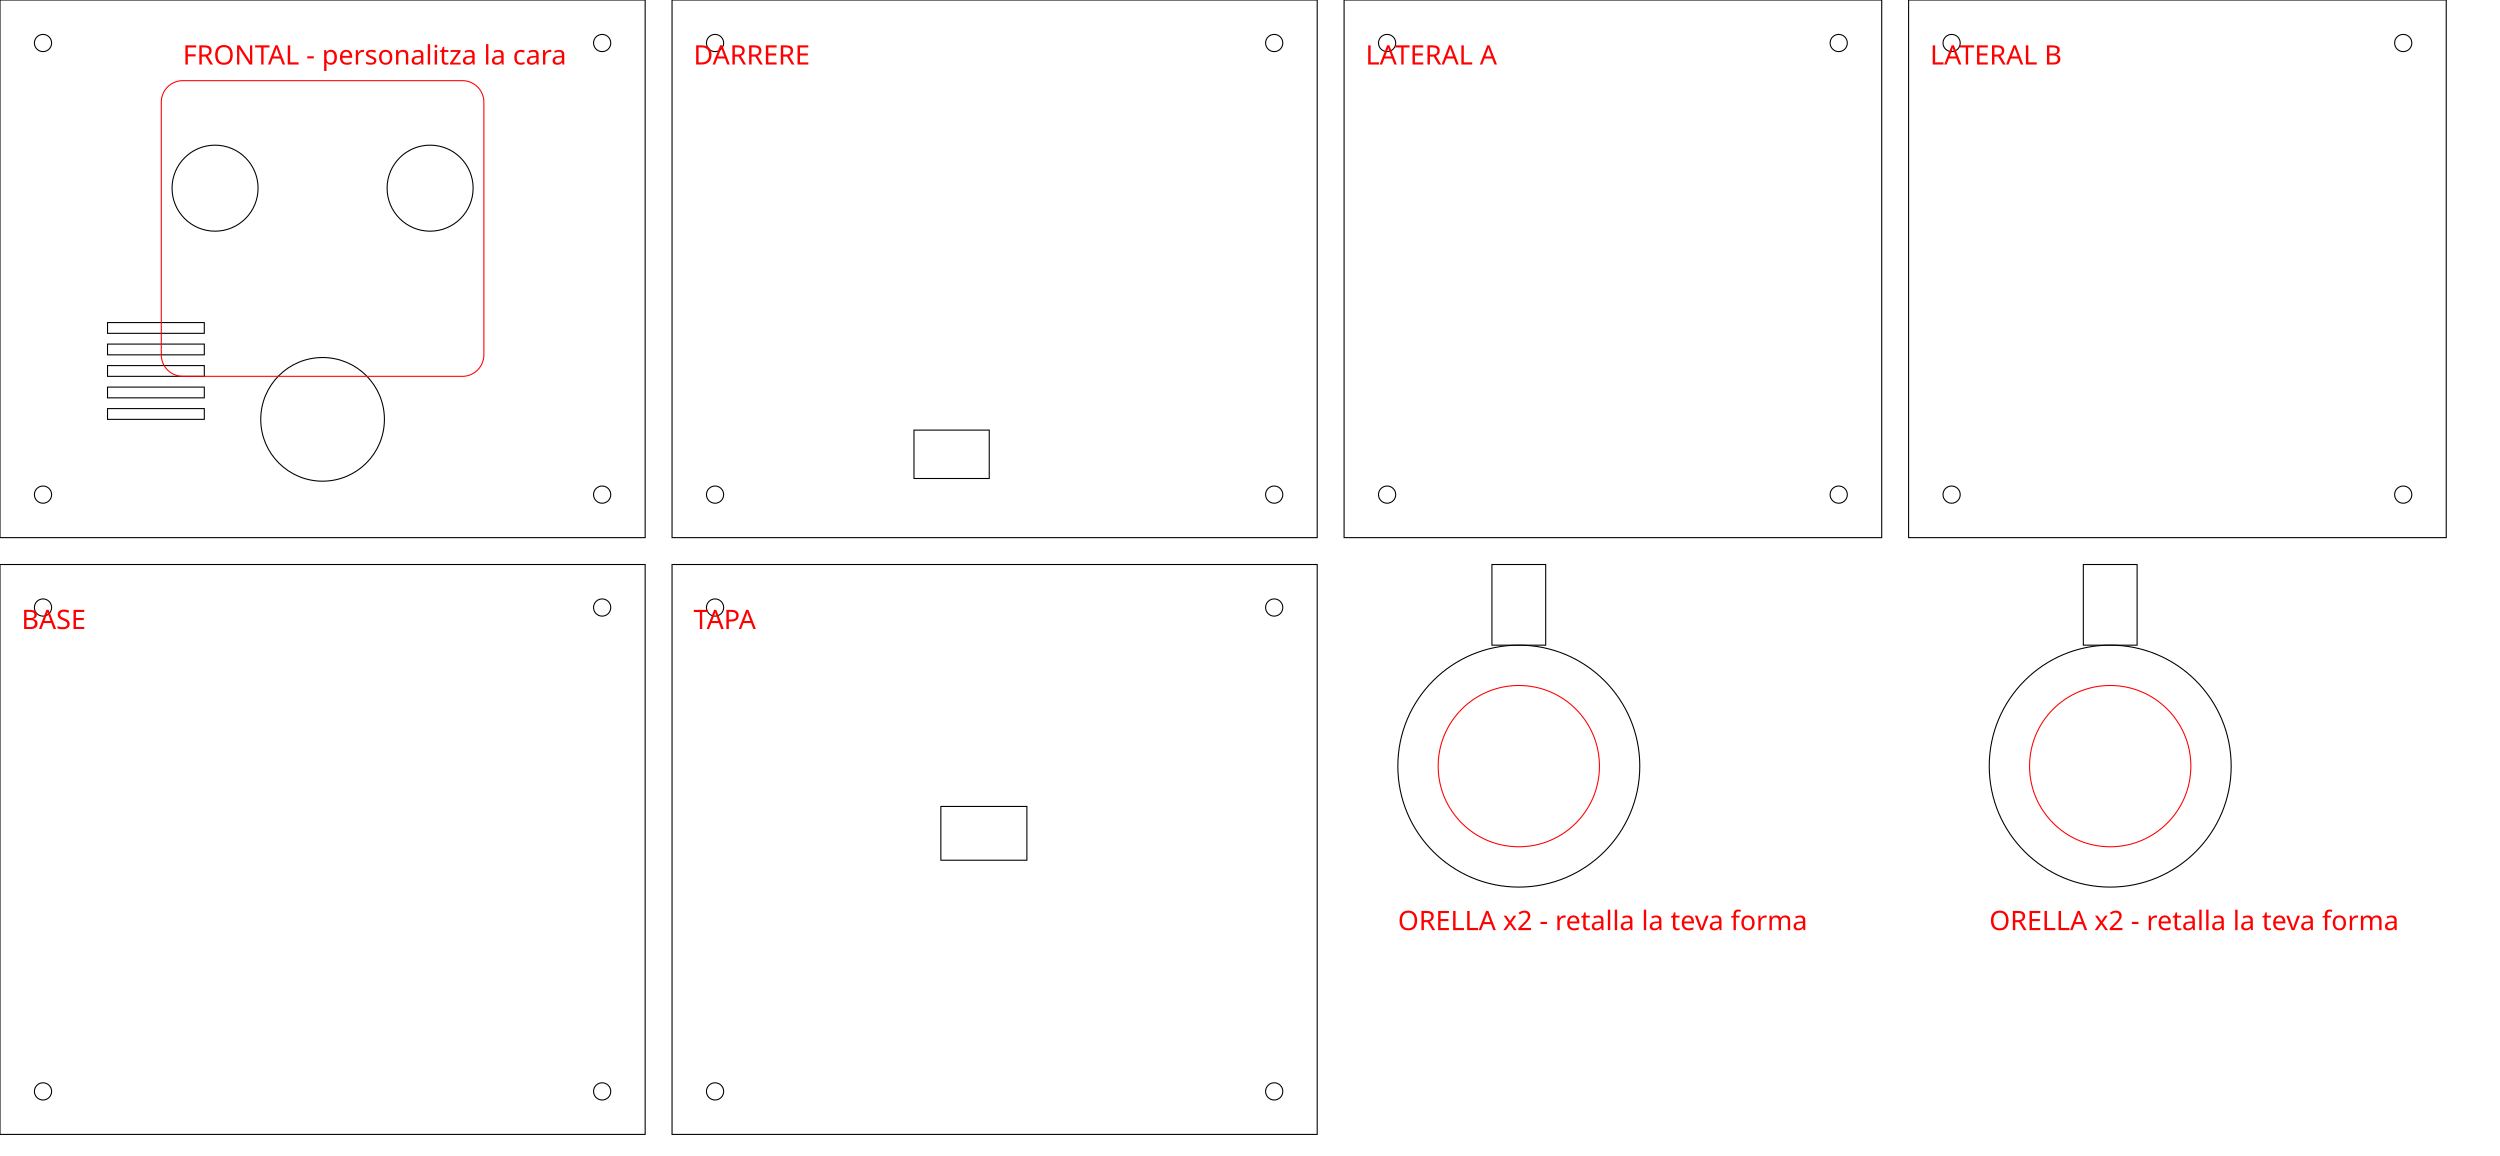
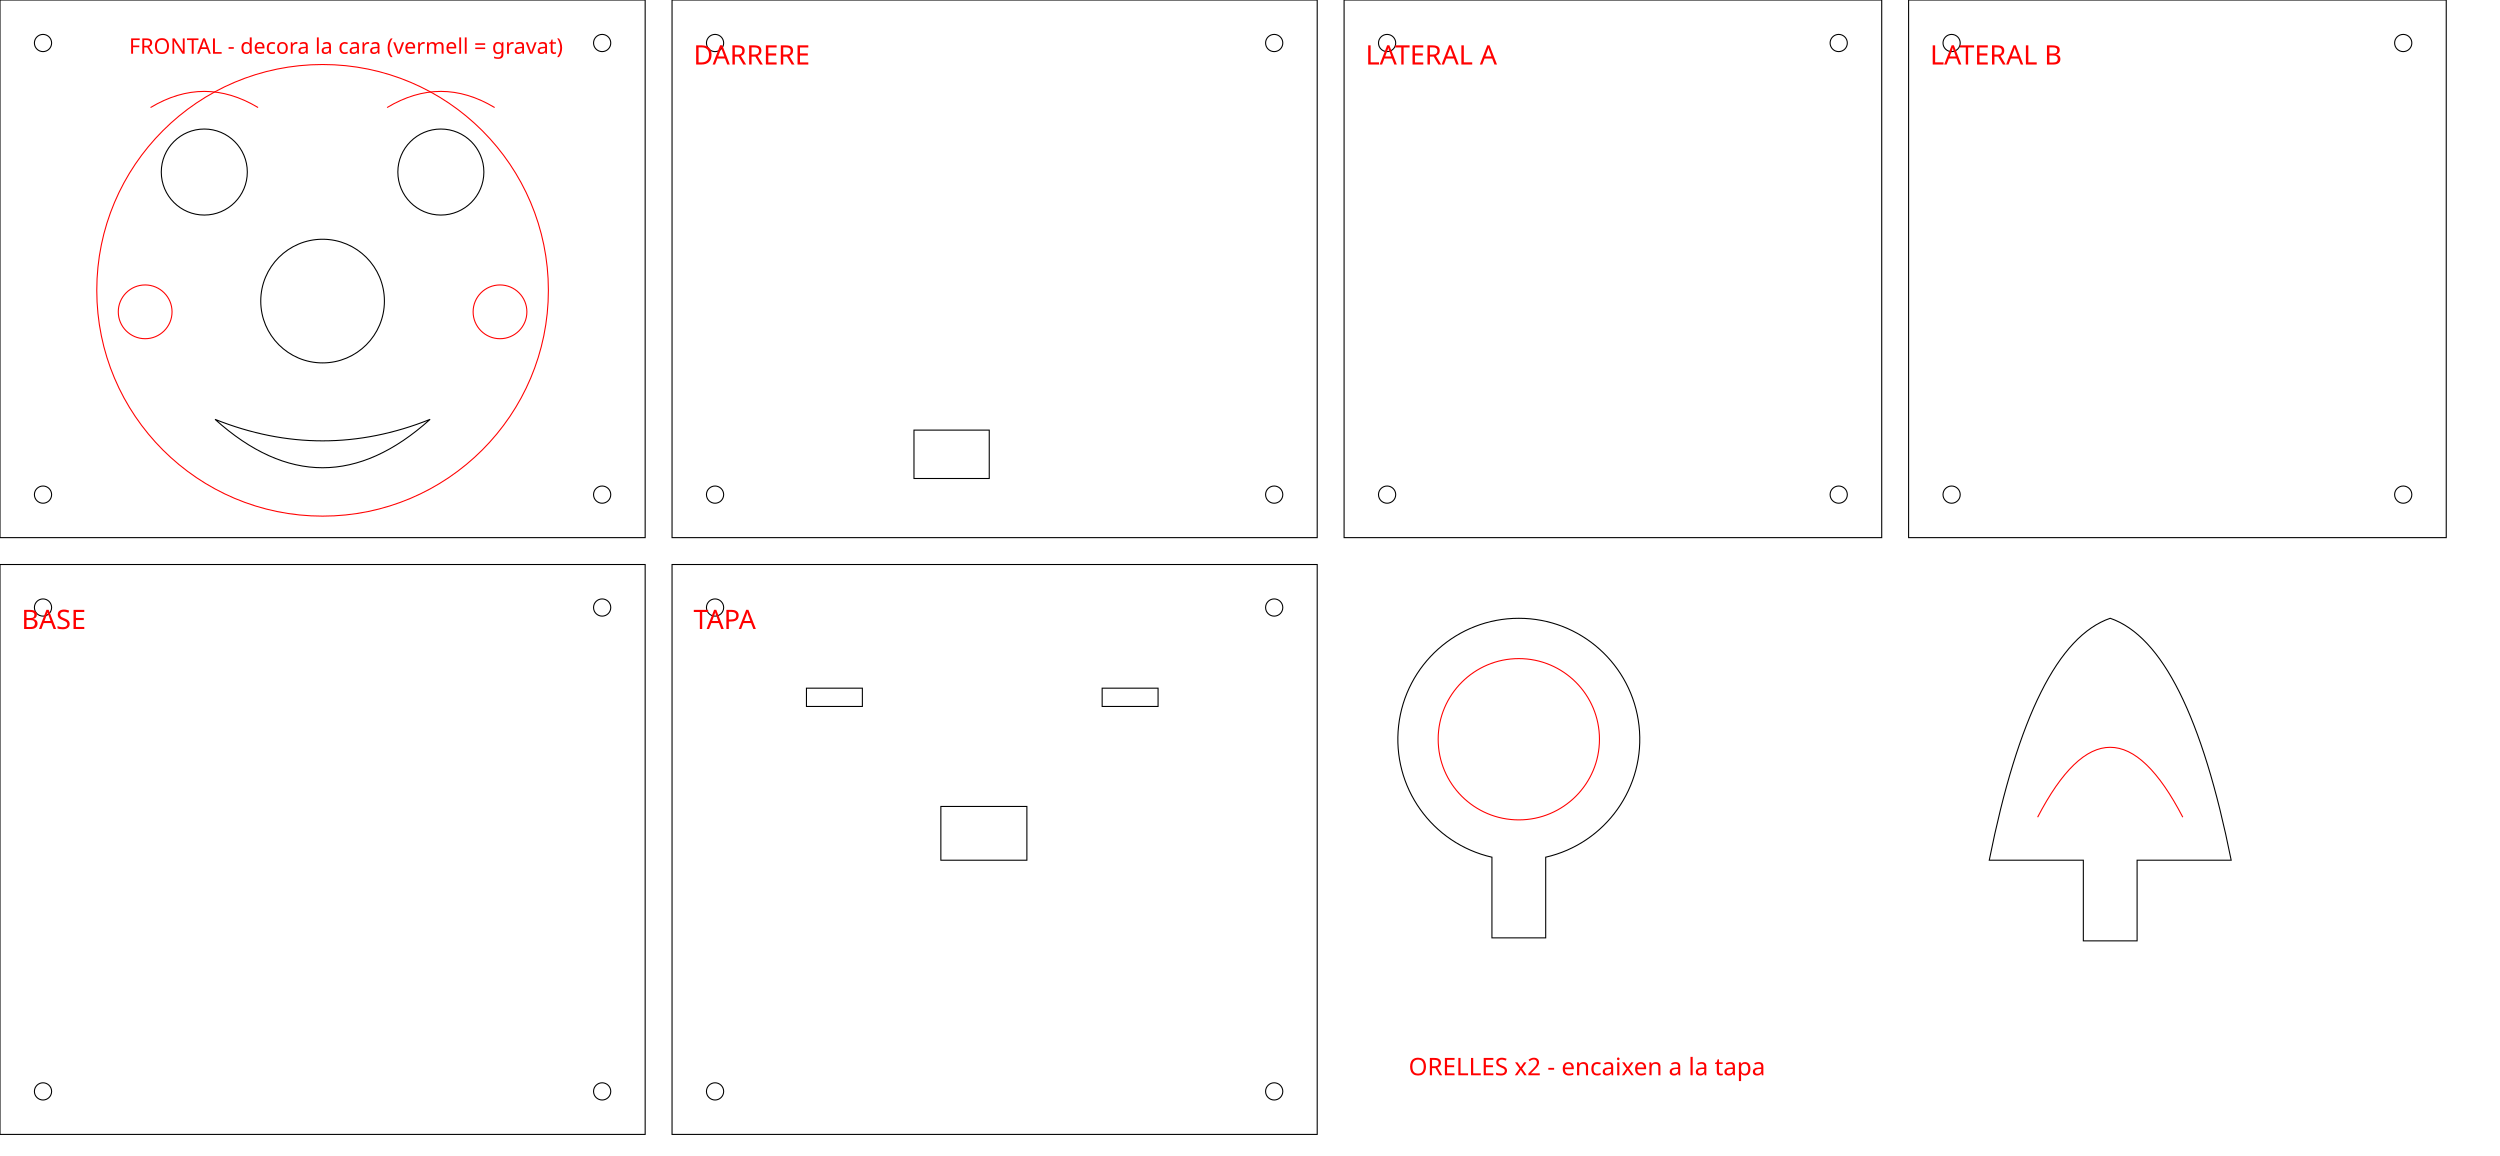
<svg xmlns="http://www.w3.org/2000/svg" width="465mm" height="215mm" viewBox="0 0 465 215">
  <rect x="0" y="0" width="120" height="100" rx="0" fill="none" stroke="#000000" stroke-width="0.2" />
  <circle cx="8" cy="8" r="1.6" fill="none" stroke="#000000" stroke-width="0.2" />
  <circle cx="112" cy="8" r="1.6" fill="none" stroke="#000000" stroke-width="0.2" />
  <circle cx="8" cy="92" r="1.6" fill="none" stroke="#000000" stroke-width="0.2" />
  <circle cx="112" cy="92" r="1.6" fill="none" stroke="#000000" stroke-width="0.2" />
-   <circle cx="40" cy="35" r="8.0" fill="none" stroke="#000000" stroke-width="0.2" />
-   <circle cx="80" cy="35" r="8.0" fill="none" stroke="#000000" stroke-width="0.2" />
-   <circle cx="60" cy="78" r="11.5" fill="none" stroke="#000000" stroke-width="0.2" />
-   <rect x="20" y="60" width="18" height="2" rx="0" fill="none" stroke="#000000" stroke-width="0.2" />
-   <rect x="20" y="64" width="18" height="2" rx="0" fill="none" stroke="#000000" stroke-width="0.2" />
-   <rect x="20" y="68" width="18" height="2" rx="0" fill="none" stroke="#000000" stroke-width="0.2" />
-   <rect x="20" y="72" width="18" height="2" rx="0" fill="none" stroke="#000000" stroke-width="0.2" />
-   <rect x="20" y="76" width="18" height="2" rx="0" fill="none" stroke="#000000" stroke-width="0.2" />
-   <rect x="30" y="15" width="60" height="55" rx="4" fill="none" stroke="#ff0000" stroke-width="0.2" />
-   <text x="34" y="12" font-family="sans-serif" font-size="5" fill="#ff0000">FRONTAL - personalitza la cara</text>
+   <circle cx="60" cy="54" r="42.0" fill="none" stroke="#ff0000" stroke-width="0.2" />
+   <circle cx="38" cy="32" r="8.0" fill="none" stroke="#000000" stroke-width="0.2" />
+   <circle cx="82" cy="32" r="8.0" fill="none" stroke="#000000" stroke-width="0.2" />
+   <path d="M 28 20 Q 38 14 48 20" fill="none" stroke="#ff0000" stroke-width="0.2" />
+   <path d="M 72 20 Q 82 14 92 20" fill="none" stroke="#ff0000" stroke-width="0.2" />
+   <circle cx="60" cy="56" r="11.5" fill="none" stroke="#000000" stroke-width="0.2" />
+   <circle cx="27" cy="58" r="5.0" fill="none" stroke="#ff0000" stroke-width="0.2" />
+   <circle cx="93" cy="58" r="5.0" fill="none" stroke="#ff0000" stroke-width="0.2" />
+   <path d="M 40 78 Q 60 86 80 78 Q 60 96 40 78 Z" fill="none" stroke="#000000" stroke-width="0.2" />
+   <text x="24" y="10" font-family="sans-serif" font-size="4" fill="#ff0000">FRONTAL - decora la cara (vermell = gravat)</text>
  <rect x="125" y="0" width="120" height="100" rx="0" fill="none" stroke="#000000" stroke-width="0.2" />
  <circle cx="133" cy="8" r="1.6" fill="none" stroke="#000000" stroke-width="0.2" />
  <circle cx="237" cy="8" r="1.6" fill="none" stroke="#000000" stroke-width="0.2" />
  <circle cx="133" cy="92" r="1.6" fill="none" stroke="#000000" stroke-width="0.2" />
  <circle cx="237" cy="92" r="1.6" fill="none" stroke="#000000" stroke-width="0.2" />
  <rect x="170" y="80" width="14" height="9" rx="0" fill="none" stroke="#000000" stroke-width="0.2" />
  <text x="129" y="12" font-family="sans-serif" font-size="5" fill="#ff0000">DARRERE</text>
  <rect x="250" y="0" width="100" height="100" rx="0" fill="none" stroke="#000000" stroke-width="0.2" />
  <circle cx="258" cy="8" r="1.6" fill="none" stroke="#000000" stroke-width="0.2" />
  <circle cx="342" cy="8" r="1.6" fill="none" stroke="#000000" stroke-width="0.2" />
  <circle cx="258" cy="92" r="1.6" fill="none" stroke="#000000" stroke-width="0.2" />
  <circle cx="342" cy="92" r="1.6" fill="none" stroke="#000000" stroke-width="0.2" />
  <text x="254" y="12" font-family="sans-serif" font-size="5" fill="#ff0000">LATERAL A</text>
  <rect x="355" y="0" width="100" height="100" rx="0" fill="none" stroke="#000000" stroke-width="0.2" />
  <circle cx="363" cy="8" r="1.6" fill="none" stroke="#000000" stroke-width="0.2" />
  <circle cx="447" cy="8" r="1.6" fill="none" stroke="#000000" stroke-width="0.2" />
  <circle cx="363" cy="92" r="1.6" fill="none" stroke="#000000" stroke-width="0.2" />
  <circle cx="447" cy="92" r="1.6" fill="none" stroke="#000000" stroke-width="0.2" />
  <text x="359" y="12" font-family="sans-serif" font-size="5" fill="#ff0000">LATERAL B</text>
  <rect x="0" y="105" width="120" height="106" rx="0" fill="none" stroke="#000000" stroke-width="0.2" />
  <circle cx="8" cy="113" r="1.6" fill="none" stroke="#000000" stroke-width="0.2" />
  <circle cx="112" cy="113" r="1.6" fill="none" stroke="#000000" stroke-width="0.2" />
  <circle cx="8" cy="203" r="1.6" fill="none" stroke="#000000" stroke-width="0.2" />
  <circle cx="112" cy="203" r="1.6" fill="none" stroke="#000000" stroke-width="0.2" />
  <text x="4" y="117" font-family="sans-serif" font-size="5" fill="#ff0000">BASE</text>
  <rect x="125" y="105" width="120" height="106" rx="0" fill="none" stroke="#000000" stroke-width="0.2" />
  <circle cx="133" cy="113" r="1.6" fill="none" stroke="#000000" stroke-width="0.2" />
  <circle cx="237" cy="113" r="1.6" fill="none" stroke="#000000" stroke-width="0.2" />
  <circle cx="133" cy="203" r="1.6" fill="none" stroke="#000000" stroke-width="0.2" />
  <circle cx="237" cy="203" r="1.6" fill="none" stroke="#000000" stroke-width="0.2" />
  <rect x="175" y="150" width="16" height="10" rx="0" fill="none" stroke="#000000" stroke-width="0.2" />
+   <rect x="150" y="128" width="10.4" height="3.4" rx="0" fill="none" stroke="#000000" stroke-width="0.2" />
+   <rect x="205" y="128" width="10.4" height="3.4" rx="0" fill="none" stroke="#000000" stroke-width="0.2" />
  <text x="129" y="117" font-family="sans-serif" font-size="5" fill="#ff0000">TAPA</text>
-   <rect x="277.5" y="105" width="10" height="15" rx="0" fill="none" stroke="#000000" stroke-width="0.2" />
-   <circle cx="282.5" cy="142.5" r="22.5" fill="none" stroke="#000000" stroke-width="0.2" />
-   <circle cx="282.5" cy="142.5" r="15.0" fill="none" stroke="#ff0000" stroke-width="0.2" />
-   <text x="260" y="173" font-family="sans-serif" font-size="5" fill="#ff0000">ORELLA x2 - retalla la teva forma</text>
-   <rect x="387.5" y="105" width="10" height="15" rx="0" fill="none" stroke="#000000" stroke-width="0.2" />
-   <circle cx="392.5" cy="142.5" r="22.5" fill="none" stroke="#000000" stroke-width="0.2" />
-   <circle cx="392.5" cy="142.5" r="15.0" fill="none" stroke="#ff0000" stroke-width="0.2" />
-   <text x="370" y="173" font-family="sans-serif" font-size="5" fill="#ff0000">ORELLA x2 - retalla la teva forma</text>
+   <path d="M 277.5 159.44 L 277.5 174.44 L 287.5 174.44 L 287.5 159.44 A 22.5 22.5 0 1 0 277.5 159.44 Z" fill="none" stroke="#000000" stroke-width="0.2" />
+   <circle cx="282.5" cy="137.5" r="15.0" fill="none" stroke="#ff0000" stroke-width="0.2" />
+   <path d="M 370 160 Q 378 120 392.5 115 Q 407 120 415 160 L 397.5 160 L 397.5 175 L 387.5 175 L 387.5 160 Z" fill="none" stroke="#000000" stroke-width="0.2" />
+   <path d="M 379 152 Q 392.5 126 406 152" fill="none" stroke="#ff0000" stroke-width="0.2" />
+   <text x="262" y="200" font-family="sans-serif" font-size="4.5" fill="#ff0000">ORELLES x2 - encaixen a la tapa</text>
</svg>
